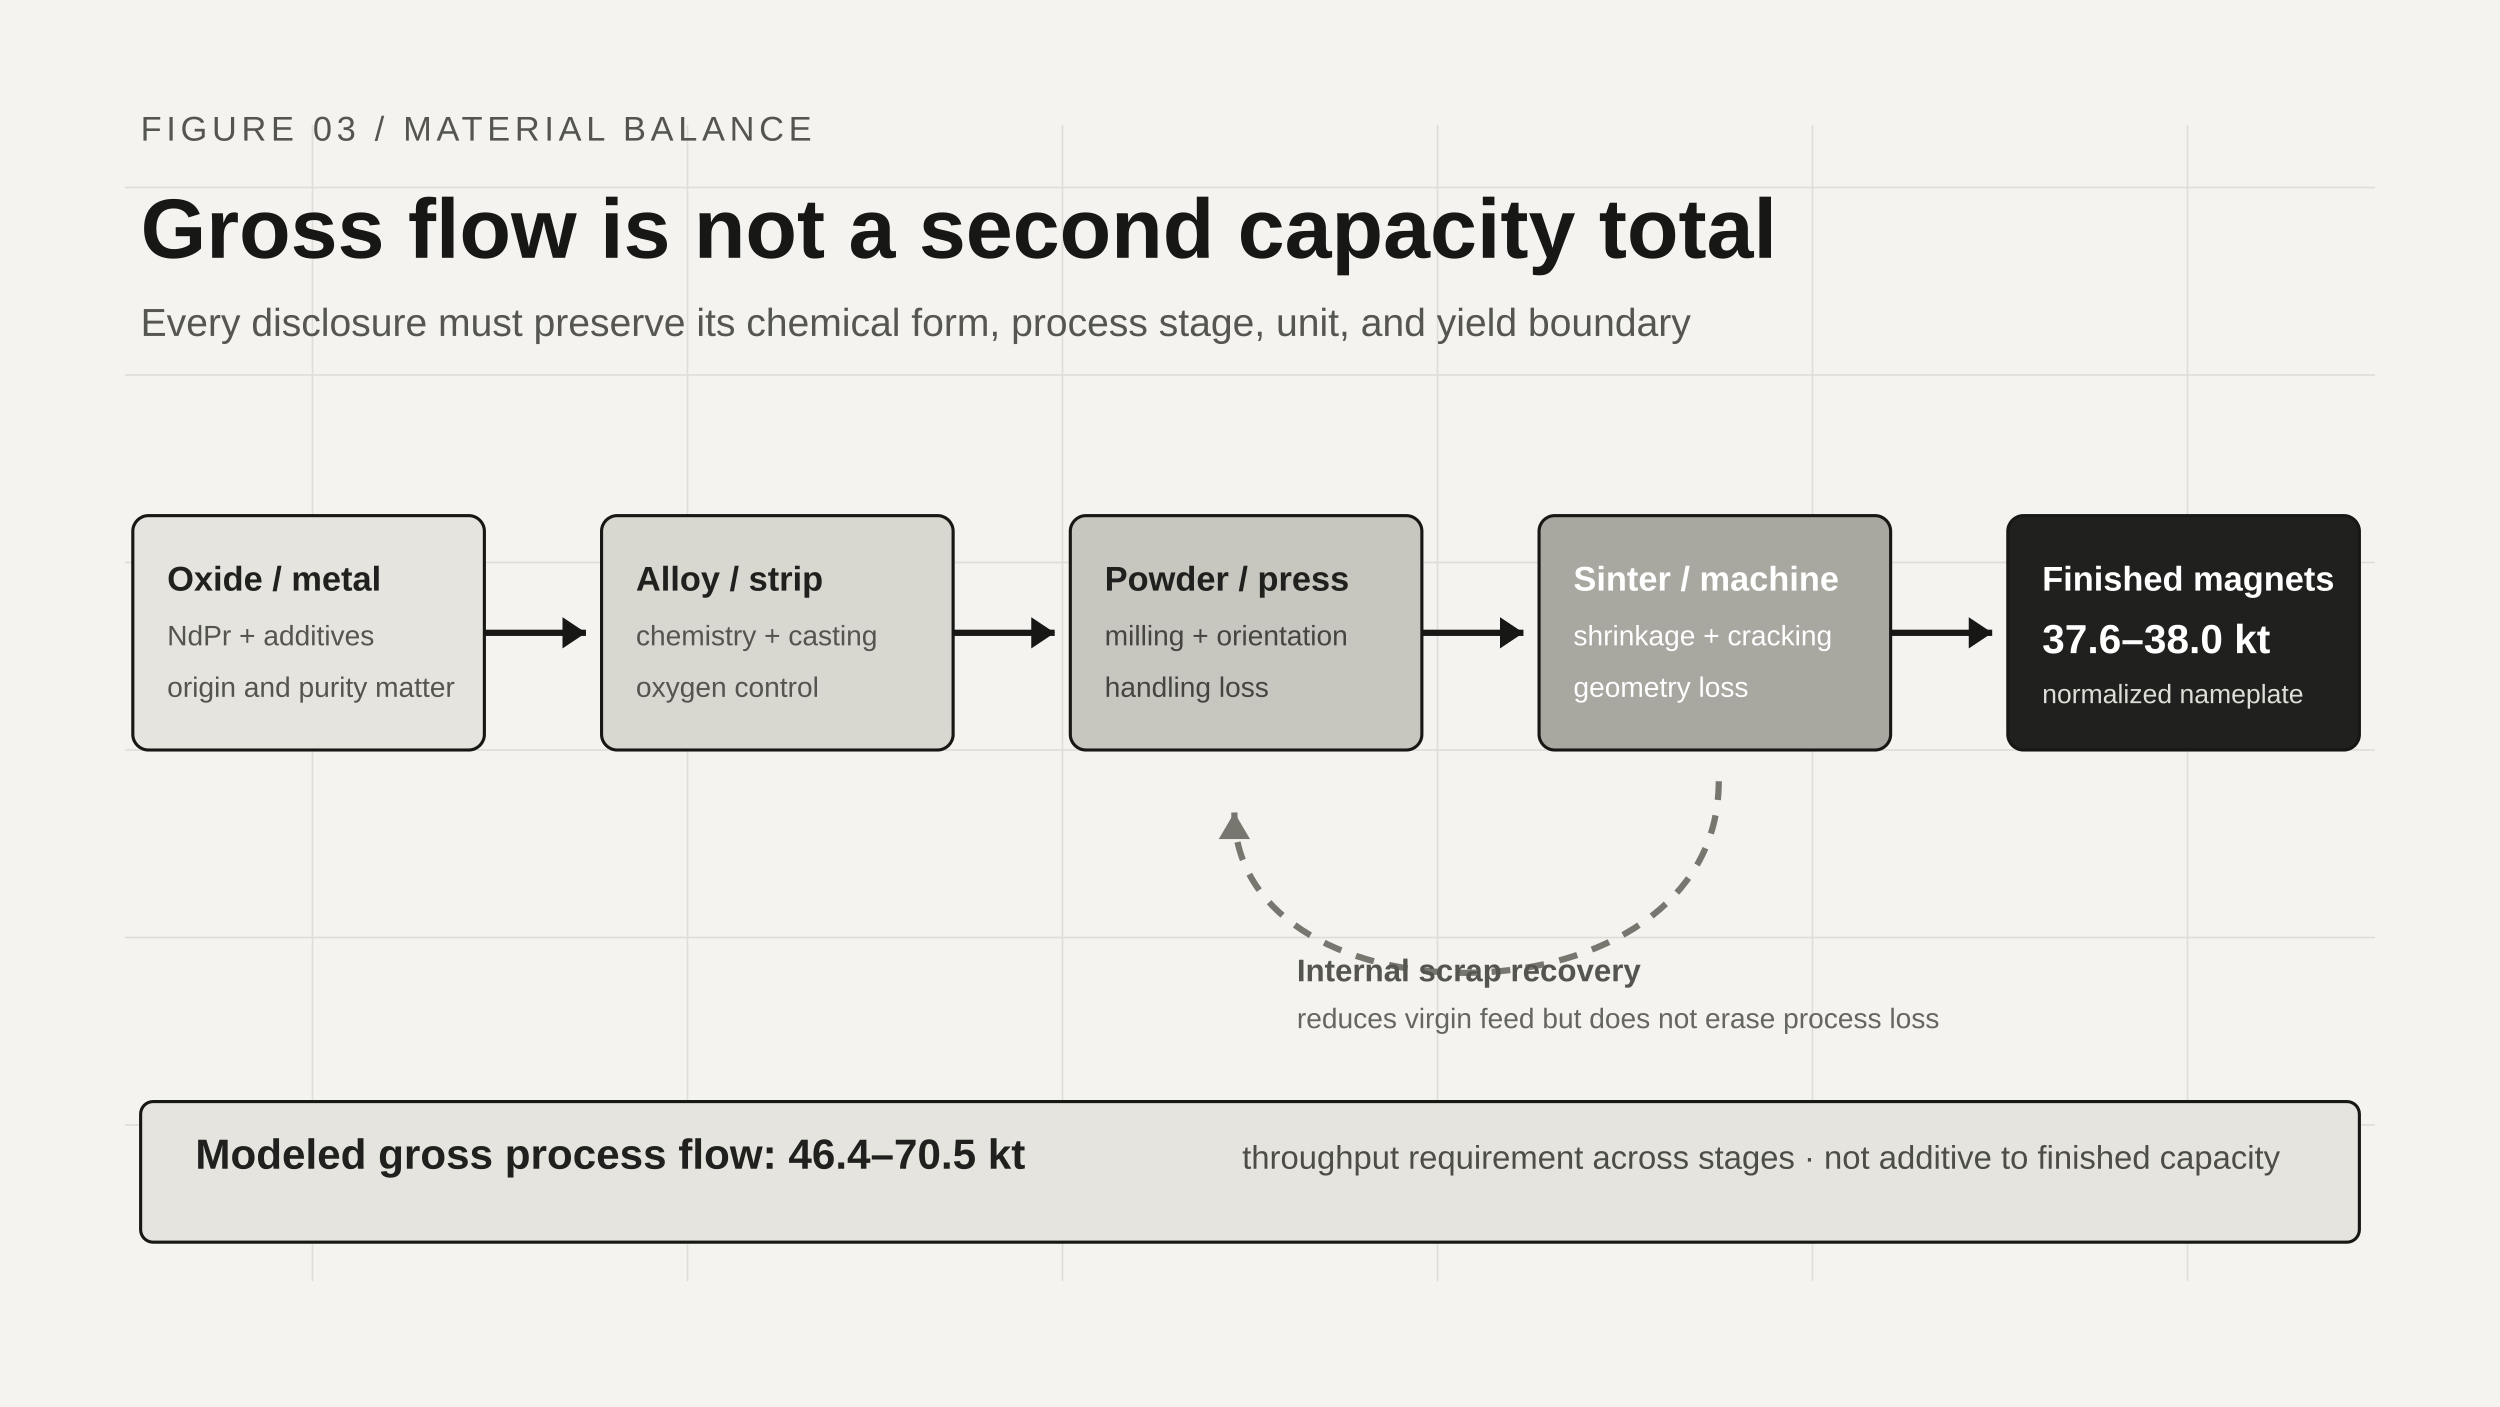
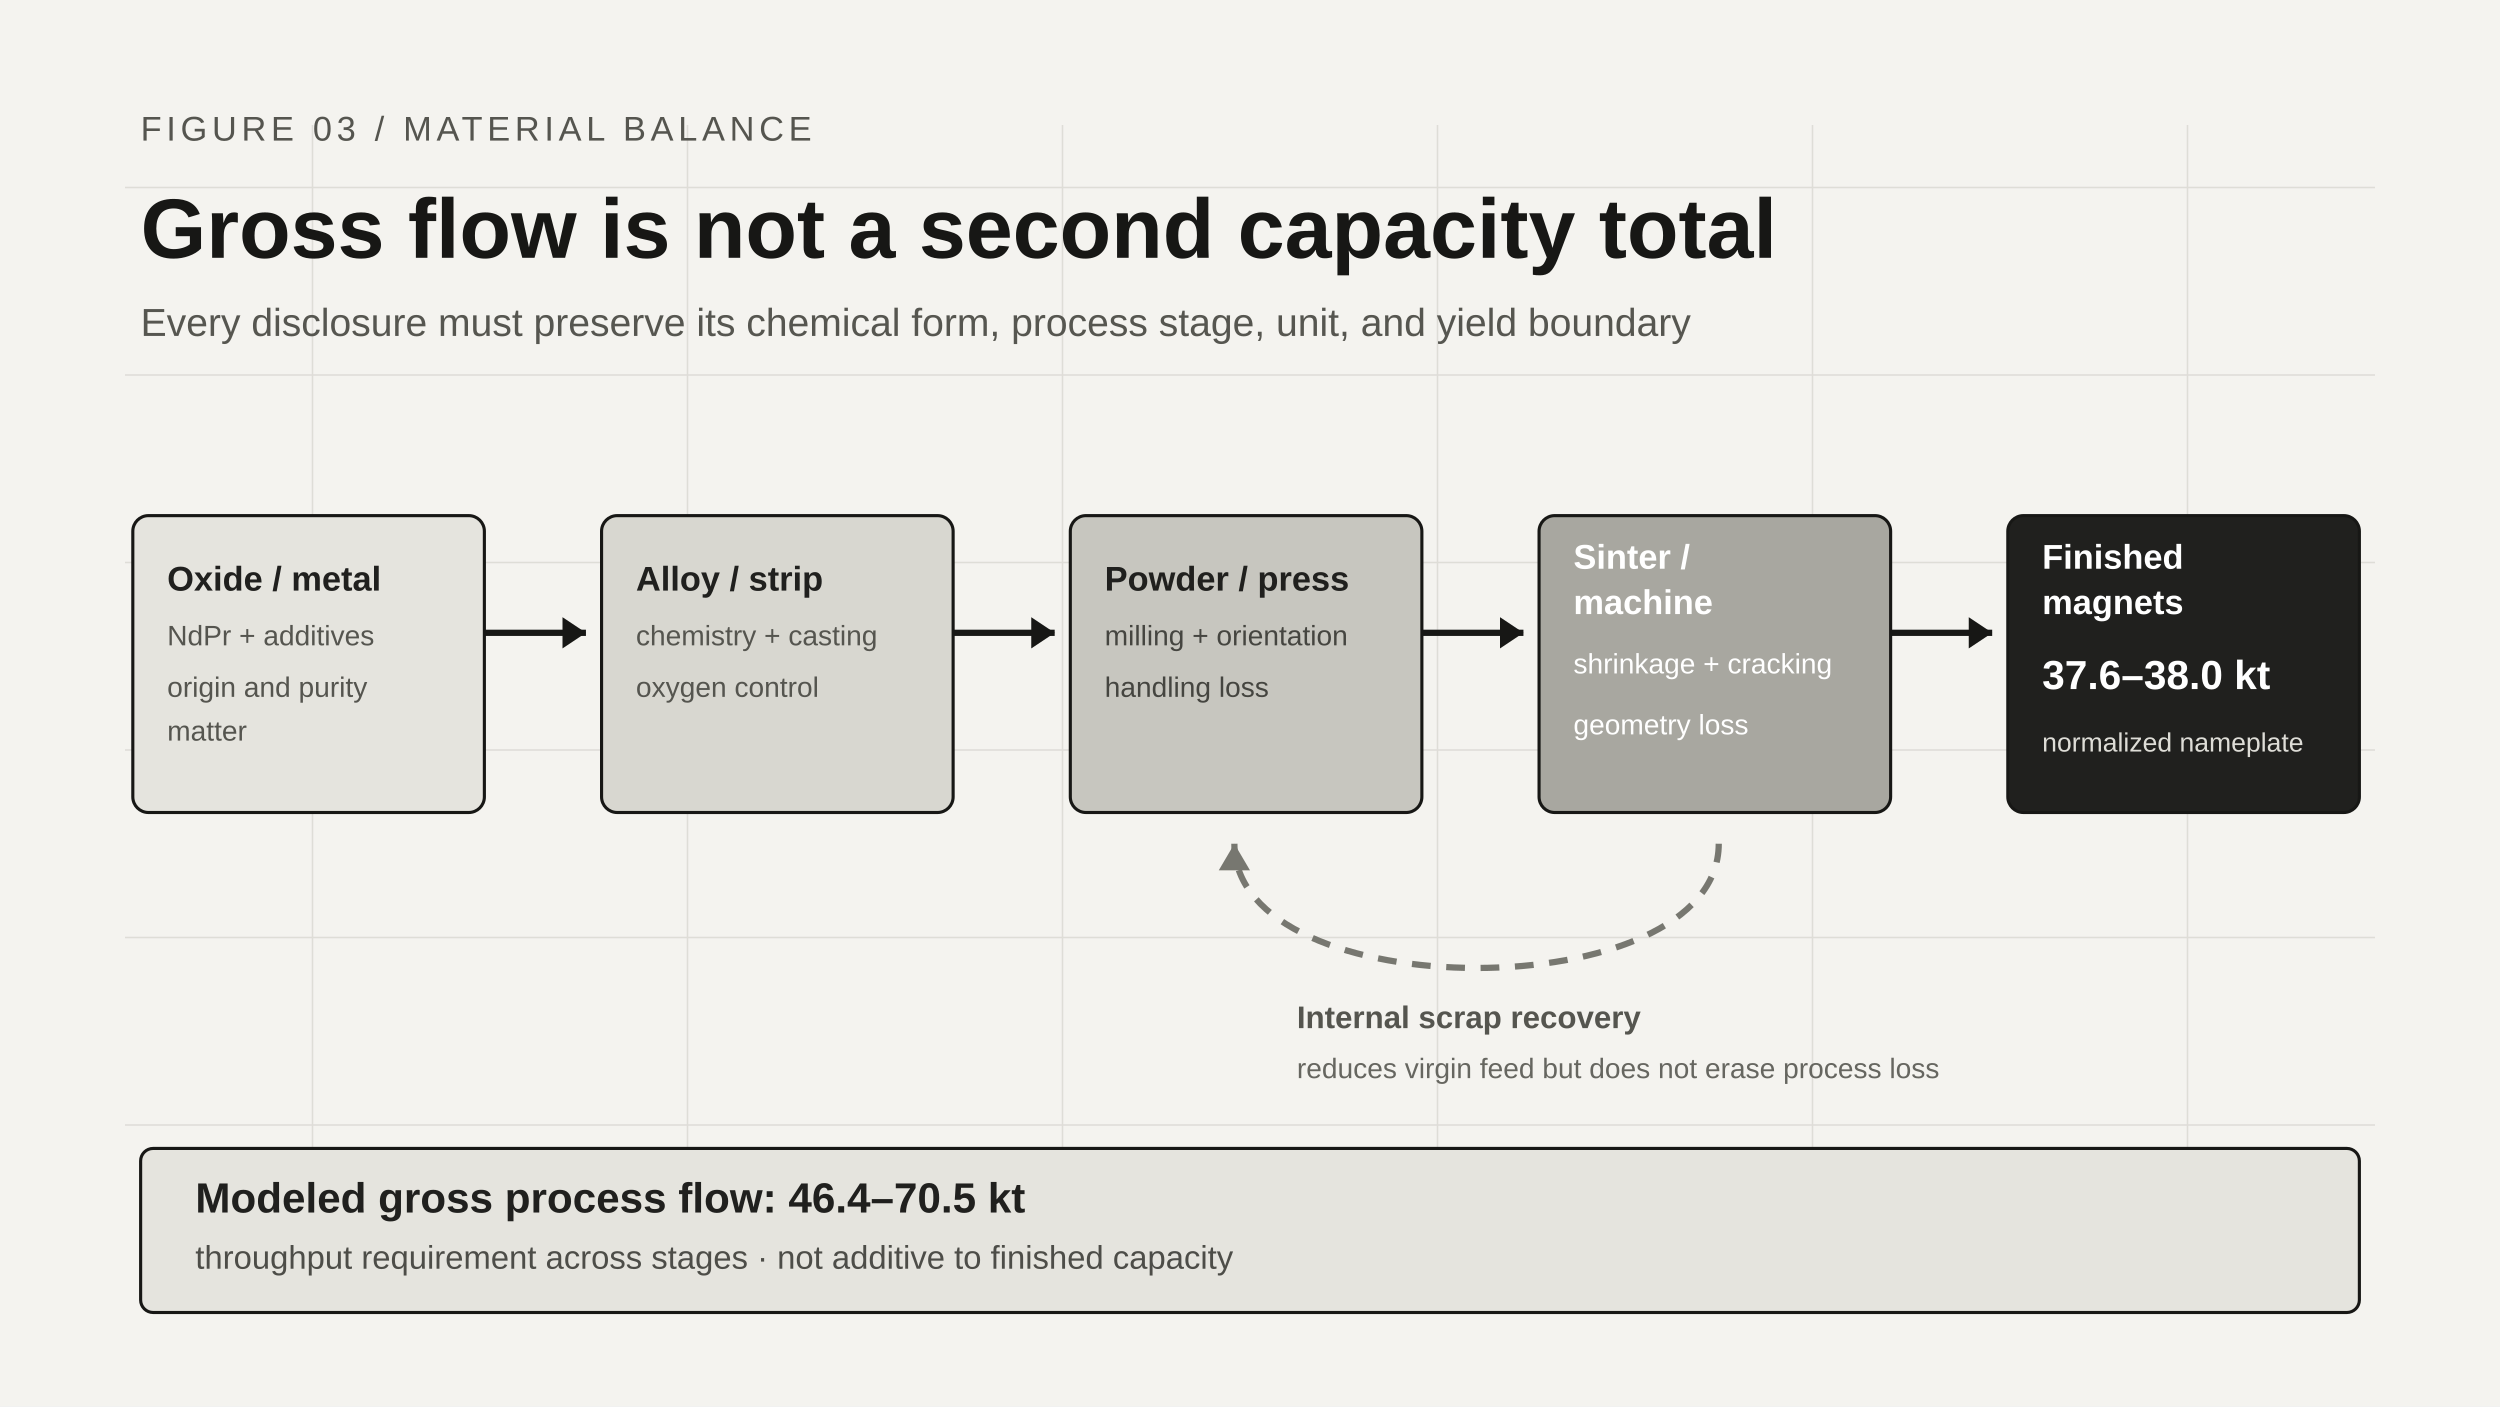
<svg xmlns="http://www.w3.org/2000/svg" width="1600" height="900" viewBox="0 0 1600 900" role="img" aria-labelledby="title desc">
  <rect width="1600" height="900" fill="#f4f3ef" />
  <g stroke="#deddd7" stroke-width="1">
    <path d="M80 120H1520M80 240H1520M80 360H1520M80 480H1520M80 600H1520M80 720H1520" />
    <path d="M200 80V820M440 80V820M680 80V820M920 80V820M1160 80V820M1400 80V820" />
  </g>
  <text x="90" y="90" font-family="Arial,Helvetica,sans-serif" font-size="22" letter-spacing="3" fill="#55554f">FIGURE 03 / MATERIAL BALANCE</text>
  <text x="90" y="165" font-family="Arial,Helvetica,sans-serif" font-size="54" font-weight="700" fill="#171715">Gross flow is not a second capacity total</text>
  <text x="90" y="215" font-family="Arial,Helvetica,sans-serif" font-size="25" fill="#565650">Every disclosure must preserve its chemical form, process stage, unit, and yield boundary</text>
  <g font-family="Arial,Helvetica,sans-serif">
    <g transform="translate(85 330)">
-       <rect width="225" height="150" rx="10" fill="#e5e4de" stroke="#171715" stroke-width="2" />
+       <rect width="225" height="190" rx="10" fill="#e5e4de" stroke="#171715" stroke-width="2" />
      <text x="22" y="48" font-size="22" font-weight="700" fill="#20201e">Oxide / metal</text>
      <text x="22" y="83" font-size="18" fill="#55554f">NdPr + additives</text>
-       <text x="22" y="116" font-size="18" fill="#55554f">origin and purity matter</text>
+       <text x="22" y="116" font-size="18" fill="#55554f">
+         <tspan x="22">origin and purity </tspan>
+         <tspan x="22" dy="28">matter</tspan>
+       </text>
    </g>
    <g transform="translate(385 330)">
-       <rect width="225" height="150" rx="10" fill="#d8d7d0" stroke="#171715" stroke-width="2" />
+       <rect width="225" height="190" rx="10" fill="#d8d7d0" stroke="#171715" stroke-width="2" />
      <text x="22" y="48" font-size="22" font-weight="700" fill="#20201e">Alloy / strip</text>
      <text x="22" y="83" font-size="18" fill="#55554f">chemistry + casting</text>
      <text x="22" y="116" font-size="18" fill="#55554f">oxygen control</text>
    </g>
    <g transform="translate(685 330)">
-       <rect width="225" height="150" rx="10" fill="#c7c6bf" stroke="#171715" stroke-width="2" />
+       <rect width="225" height="190" rx="10" fill="#c7c6bf" stroke="#171715" stroke-width="2" />
      <text x="22" y="48" font-size="22" font-weight="700" fill="#20201e">Powder / press</text>
      <text x="22" y="83" font-size="18" fill="#454540">milling + orientation</text>
      <text x="22" y="116" font-size="18" fill="#454540">handling loss</text>
    </g>
    <g transform="translate(985 330)">
-       <rect width="225" height="150" rx="10" fill="#a8a7a0" stroke="#171715" stroke-width="2" />
-       <text x="22" y="48" font-size="22" font-weight="700" fill="#ffffff">Sinter / machine</text>
-       <text x="22" y="83" font-size="18" fill="#ffffff">shrinkage + cracking</text>
-       <text x="22" y="116" font-size="18" fill="#ffffff">geometry loss</text>
+       <rect width="225" height="190" rx="10" fill="#a8a7a0" stroke="#171715" stroke-width="2" />
+       <text x="22" y="34" font-size="22" font-weight="700" fill="#ffffff">
+         <tspan x="22">Sinter / </tspan>
+         <tspan x="22" dy="29">machine</tspan>
+       </text>
+       <text x="22" y="101" font-size="18" fill="#ffffff">shrinkage + cracking</text>
+       <text x="22" y="140" font-size="18" fill="#ffffff">geometry loss</text>
    </g>
    <g transform="translate(1285 330)">
-       <rect width="225" height="150" rx="10" fill="#20201e" stroke="#171715" stroke-width="2" />
-       <text x="22" y="48" font-size="22" font-weight="700" fill="#ffffff">Finished magnets</text>
-       <text x="22" y="88" font-size="26" font-weight="700" fill="#ffffff">37.6–38.0 kt</text>
-       <text x="22" y="120" font-size="17" fill="#deddd7">normalized nameplate</text>
+       <rect width="225" height="190" rx="10" fill="#20201e" stroke="#171715" stroke-width="2" />
+       <text x="22" y="34" font-size="22" font-weight="700" fill="#ffffff">
+         <tspan x="22">Finished </tspan>
+         <tspan x="22" dy="29">magnets</tspan>
+       </text>
+       <text x="22" y="111" font-size="26" font-weight="700" fill="#ffffff">37.6–38.0 kt</text>
+       <text x="22" y="151" font-size="17" fill="#deddd7">normalized nameplate</text>
    </g>
    <g stroke="#171715" stroke-width="4" fill="none">
      <path d="M310 405H375" />
      <path d="M610 405H675" />
      <path d="M910 405H975" />
      <path d="M1210 405H1275" />
    </g>
    <g fill="#171715">
      <path d="M375 405l-15-10v20z" />
      <path d="M675 405l-15-10v20z" />
      <path d="M975 405l-15-10v20z" />
      <path d="M1275 405l-15-10v20z" />
    </g>
-     <path d="M1100 500C1100 660 790 660 790 520" fill="none" stroke="#777770" stroke-width="4" stroke-dasharray="12 10" />
-     <path d="M790 520l-10 17h20z" fill="#777770" />
-     <text x="830" y="628" font-size="20" font-weight="700" fill="#55554f">Internal scrap recovery</text>
-     <text x="830" y="658" font-size="18" fill="#666660">reduces virgin feed but does not erase process loss</text>
-     <rect x="90" y="705" width="1420" height="90" rx="8" fill="#e5e4de" stroke="#171715" stroke-width="2" />
-     <text x="125" y="748" font-size="27" font-weight="700" fill="#20201e">Modeled gross process flow: 46.4–70.5 kt</text>
-     <text x="795" y="748" font-size="21" fill="#4d4d48">throughput requirement across stages · not additive to finished capacity</text>
+     <path d="M1100 540C1100 646 790 646 790 540" fill="none" stroke="#777770" stroke-width="4" stroke-dasharray="12 10" />
+     <path d="M790 540l-10 17h20z" fill="#777770" />
+     <text x="830" y="658" font-size="20" font-weight="700" fill="#55554f">Internal scrap recovery</text>
+     <text x="830" y="690" font-size="18" fill="#666660">reduces virgin feed but does not erase process loss</text>
+     <rect x="90" y="735" width="1420" height="105" rx="8" fill="#e5e4de" stroke="#171715" stroke-width="2" />
+     <text x="125" y="776" font-size="27" font-weight="700" fill="#20201e">Modeled gross process flow: 46.4–70.5 kt</text>
+     <text x="125" y="812" font-size="21" fill="#4d4d48">throughput requirement across stages · not additive to finished capacity</text>
  </g>
</svg>
